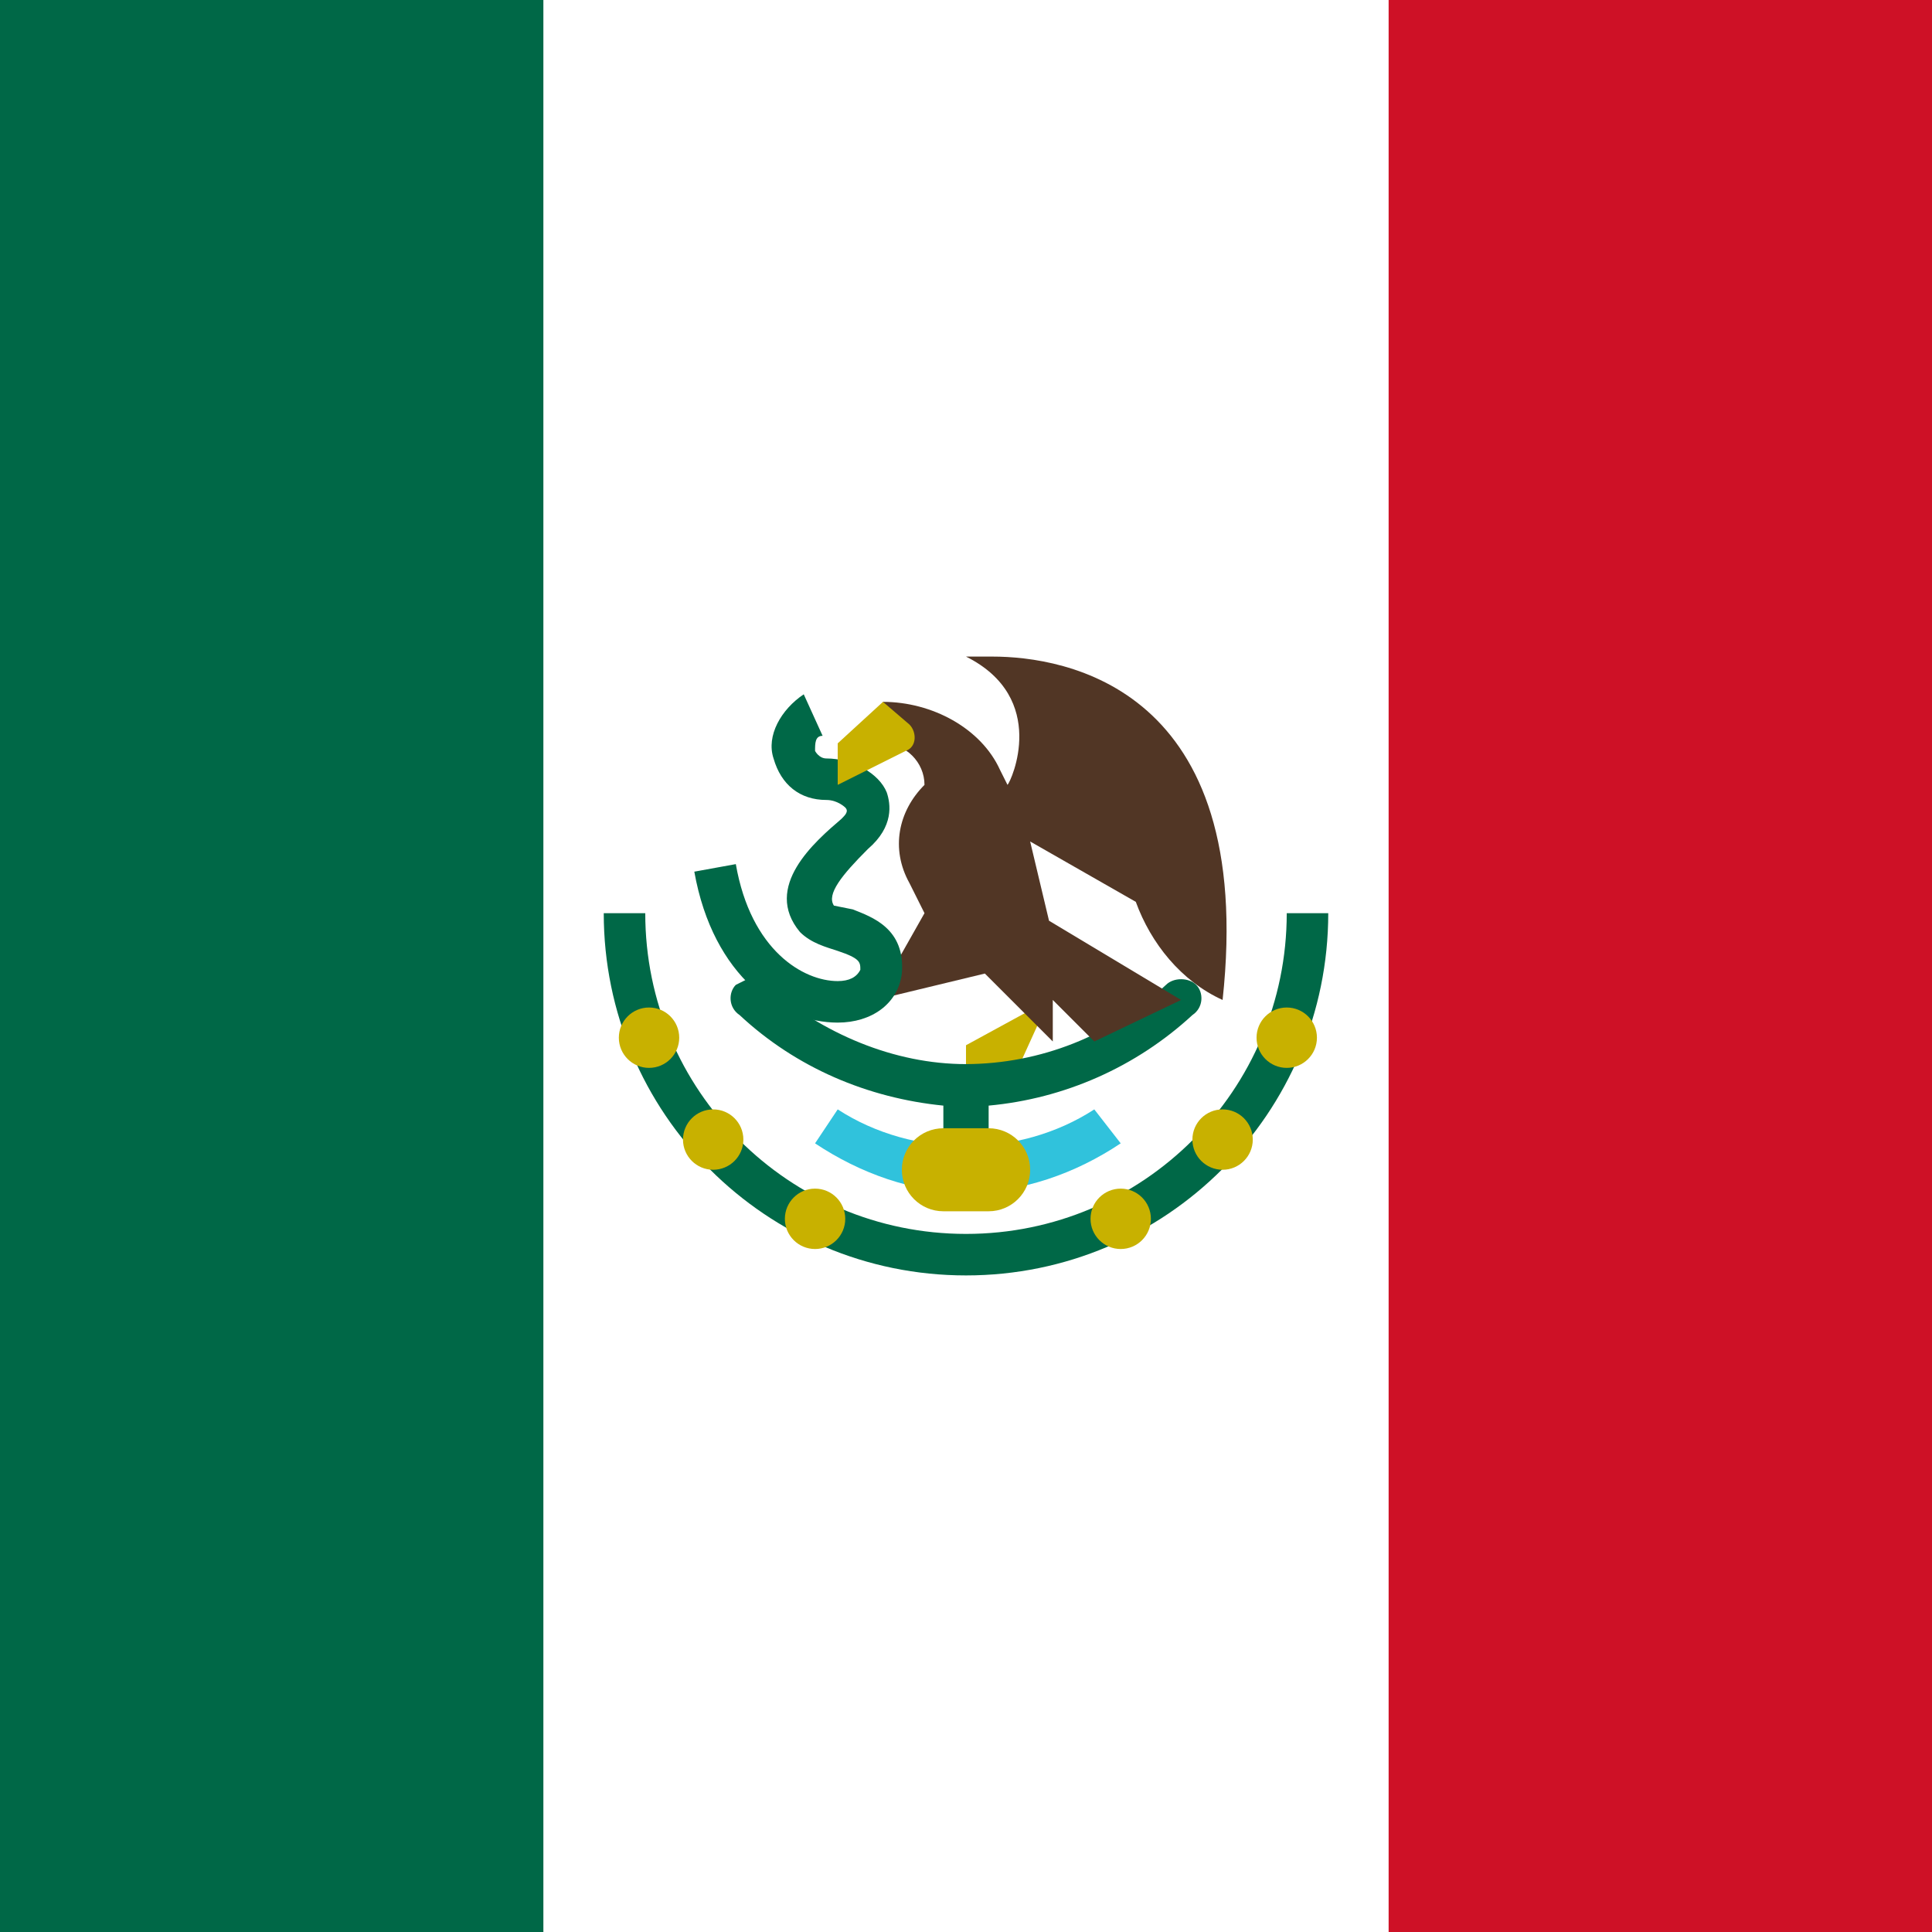
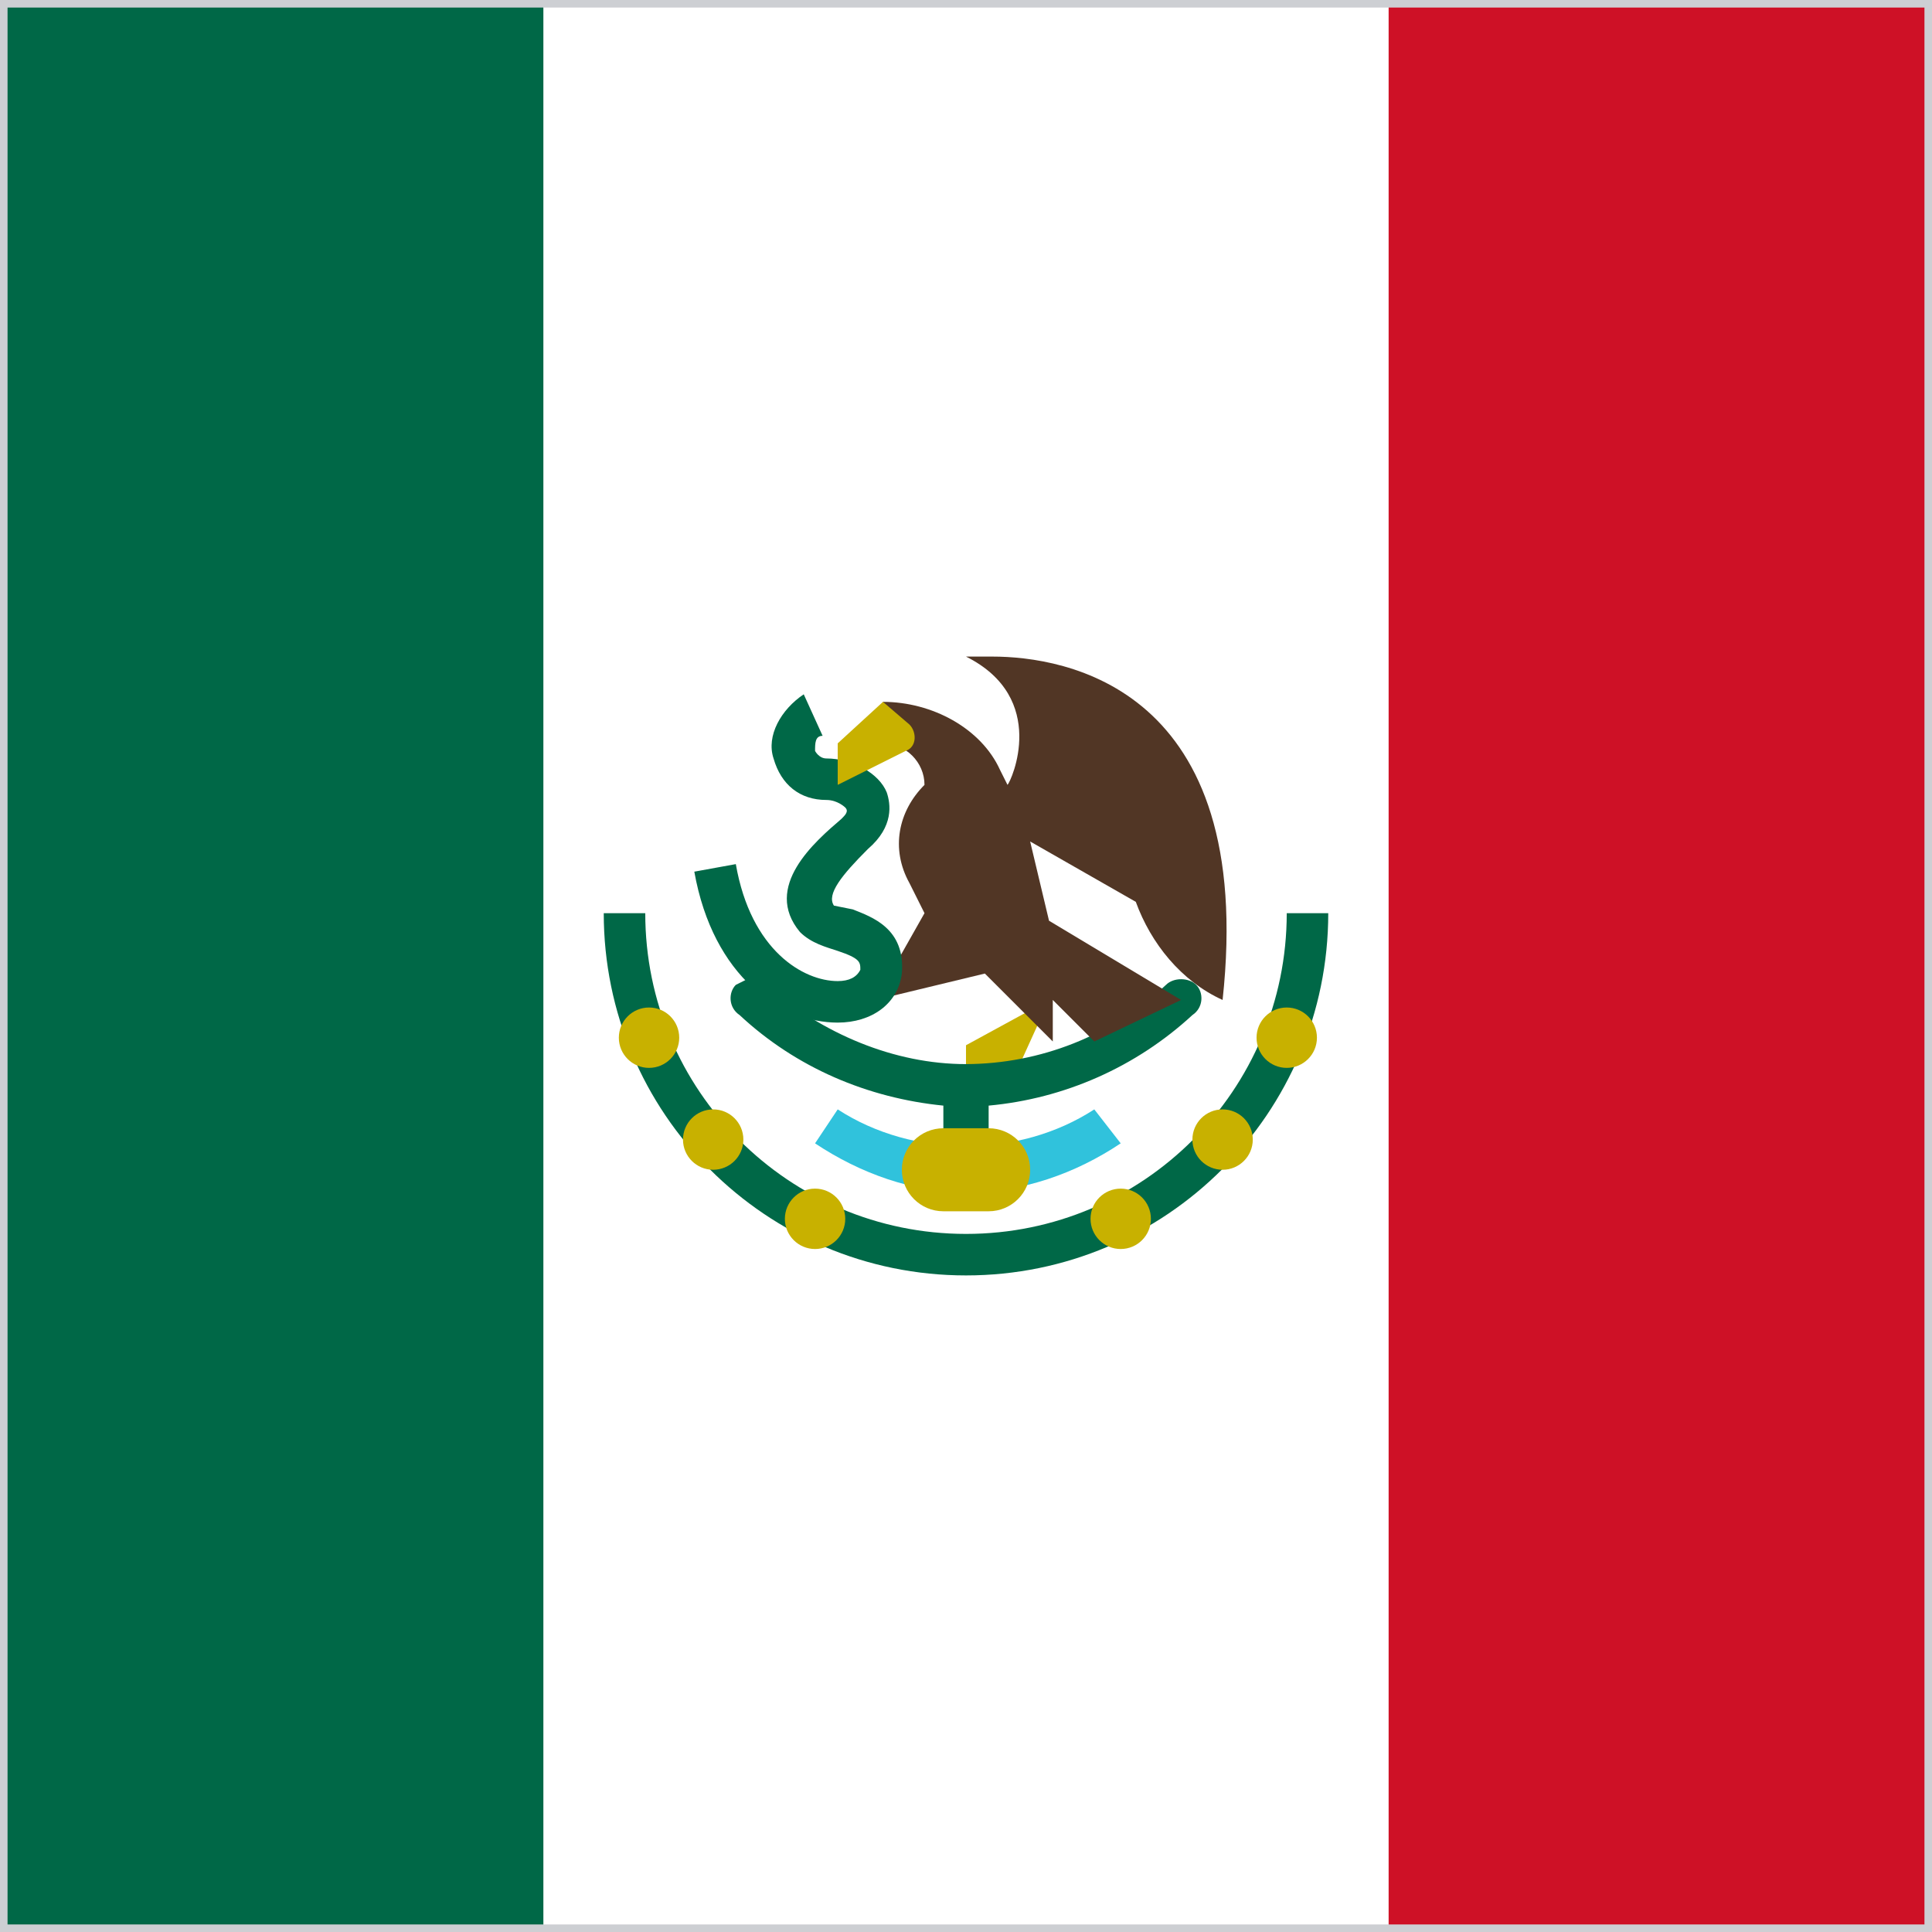
<svg xmlns="http://www.w3.org/2000/svg" width="512" height="512" fill="none">
  <path fill="#FFFFFF" d="M128 512V0h256v512z" />
  <path fill="#006847" d="M0 512V0h144v512z" />
  <path fill="#CE1126" d="M368 512V0h144v512z" />
  <path fill="#C8B100" d="M256 277v10h12l10-22z" />
  <path fill="#006847" d="M171 242a85 85 0 1 0 170 0h11a96 96 0 0 1-192 0zm32 19c15 13 34 21 53 21a78 78 0 0 0 53-21c2-2 6-2 8 0s2 6-1 8a92 92 0 0 1-54 24v17h-12v-17c-20-2-39-10-54-24-3-2-3-6-1-8l4-2z" />
  <path fill="#30C2DC" d="M297 303c-12 8-26 13-41 13-14 0-28-5-40-13l6-9c20 13 48 13 68 0z" />
  <path fill="#513625" d="M263 174c19 0 70 8 61 91-11-5-19-15-23-26l-28-16 5 21 35 21-23 11-11-11v11l-18-18-29 7 13-23-4-8c-5-9-3-19 4-26 0-6-5-11-11-11v-11c13 0 26 7 31 18l2 4c1-1 11-23-11-34z" />
  <path fill="#006847" d="M218 195c-2 0-2 2-2 4 0 0 1 2 3 2 7 0 14 4 16 9 1 3 2 9-5 15-7 7-11 12-9 15l5 1c5 2 14 5 13 17-1 8-8 13-17 13-15 0-33-12-38-40l11-2c4 23 18 31 27 31q4.5 0 6-3c0-2 0-3-6-5-3-1-7-2-10-5-10-12 4-24 11-30 1-1 2-2 1-3 0 0-2-2-5-2-7 0-12-4-14-11-2-6 2-13 8-17z" />
  <path fill="#C8B100" d="M216 315a8 8 0 1 1 0 16 8 8 0 0 1 0-16m81 0a8 8 0 1 1 0 16 8 8 0 0 1 0-16m-108-21a8 8 0 1 1 0 16 8 8 0 0 1 0-16m135 0a8 8 0 1 1 0 16 8 8 0 0 1 0-16m-152-27a8 8 0 1 1 0 16 8 8 0 0 1 0-16m169 0a8 8 0 1 1 0 16 8 8 0 0 1 0-16m-100-75c2 2 2 6-1 7l-18 9v-11l12-11z" />
  <path fill="#C8B100" d="M262 299a11 11 0 0 1 0 22h-12a11 11 0 0 1 0-22z" />
+   <rect width="512" height="512" fill="none" stroke="#cdcfd3" stroke-width="4" />
</svg>
